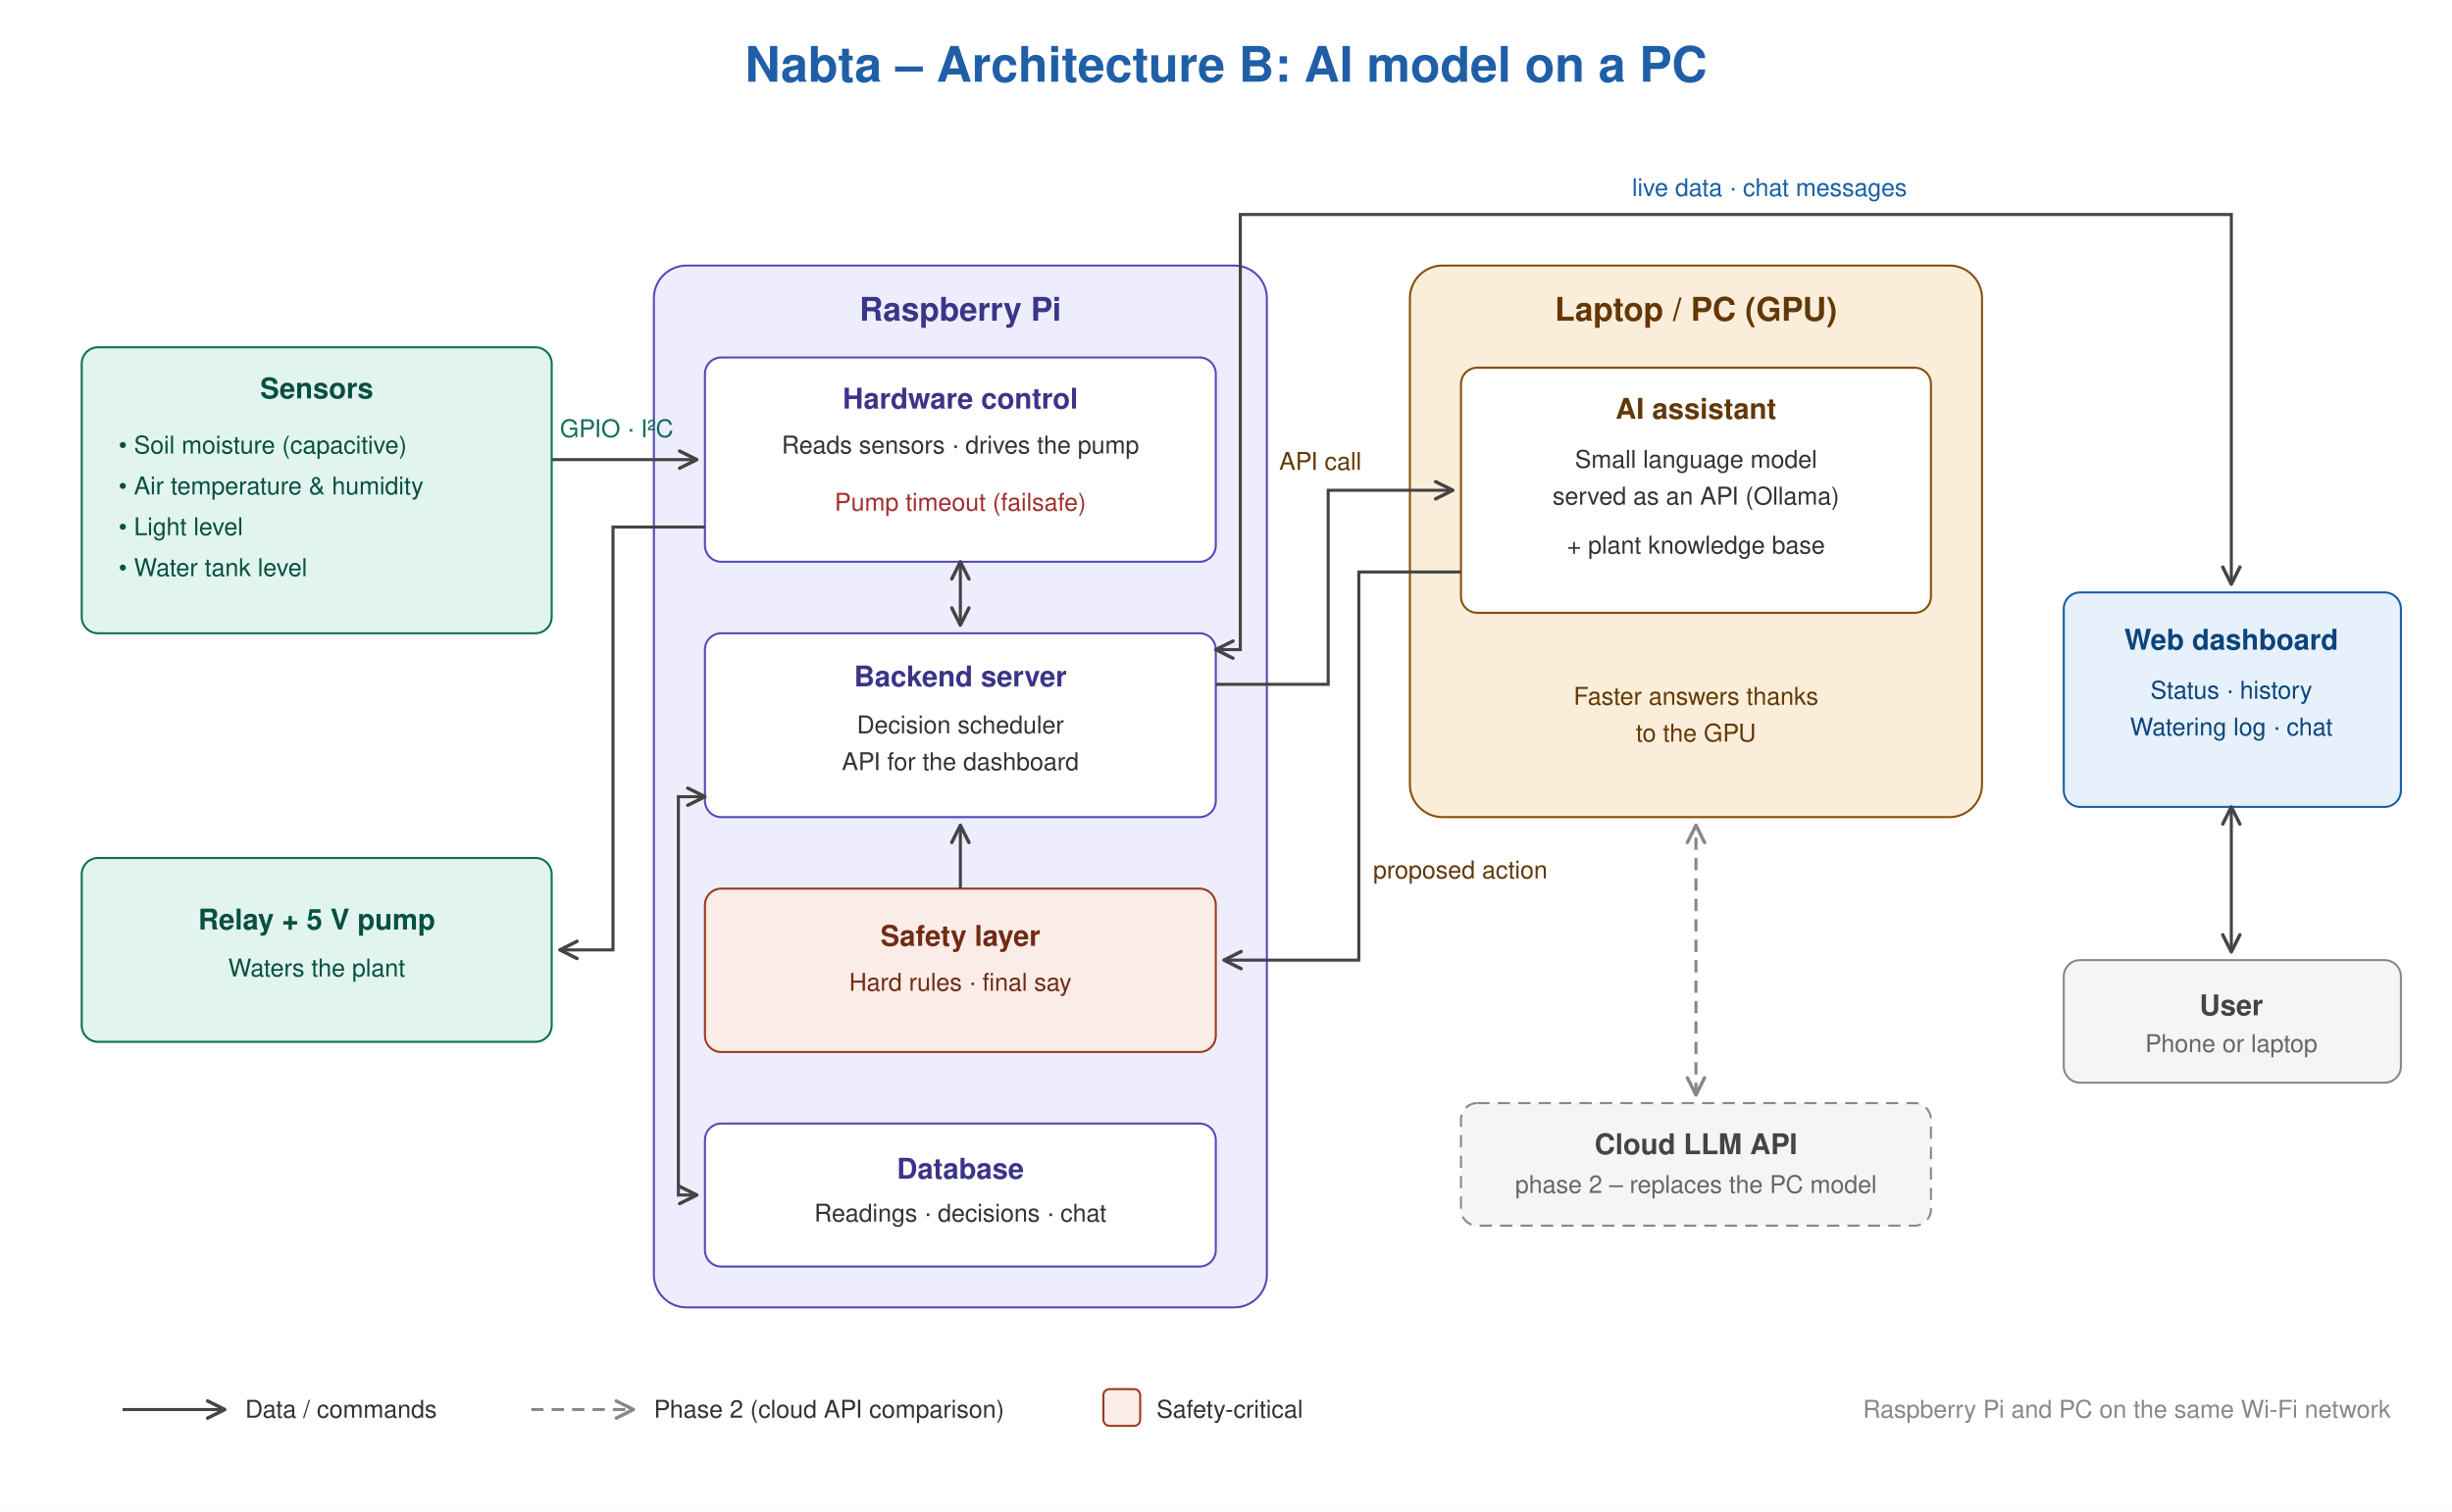
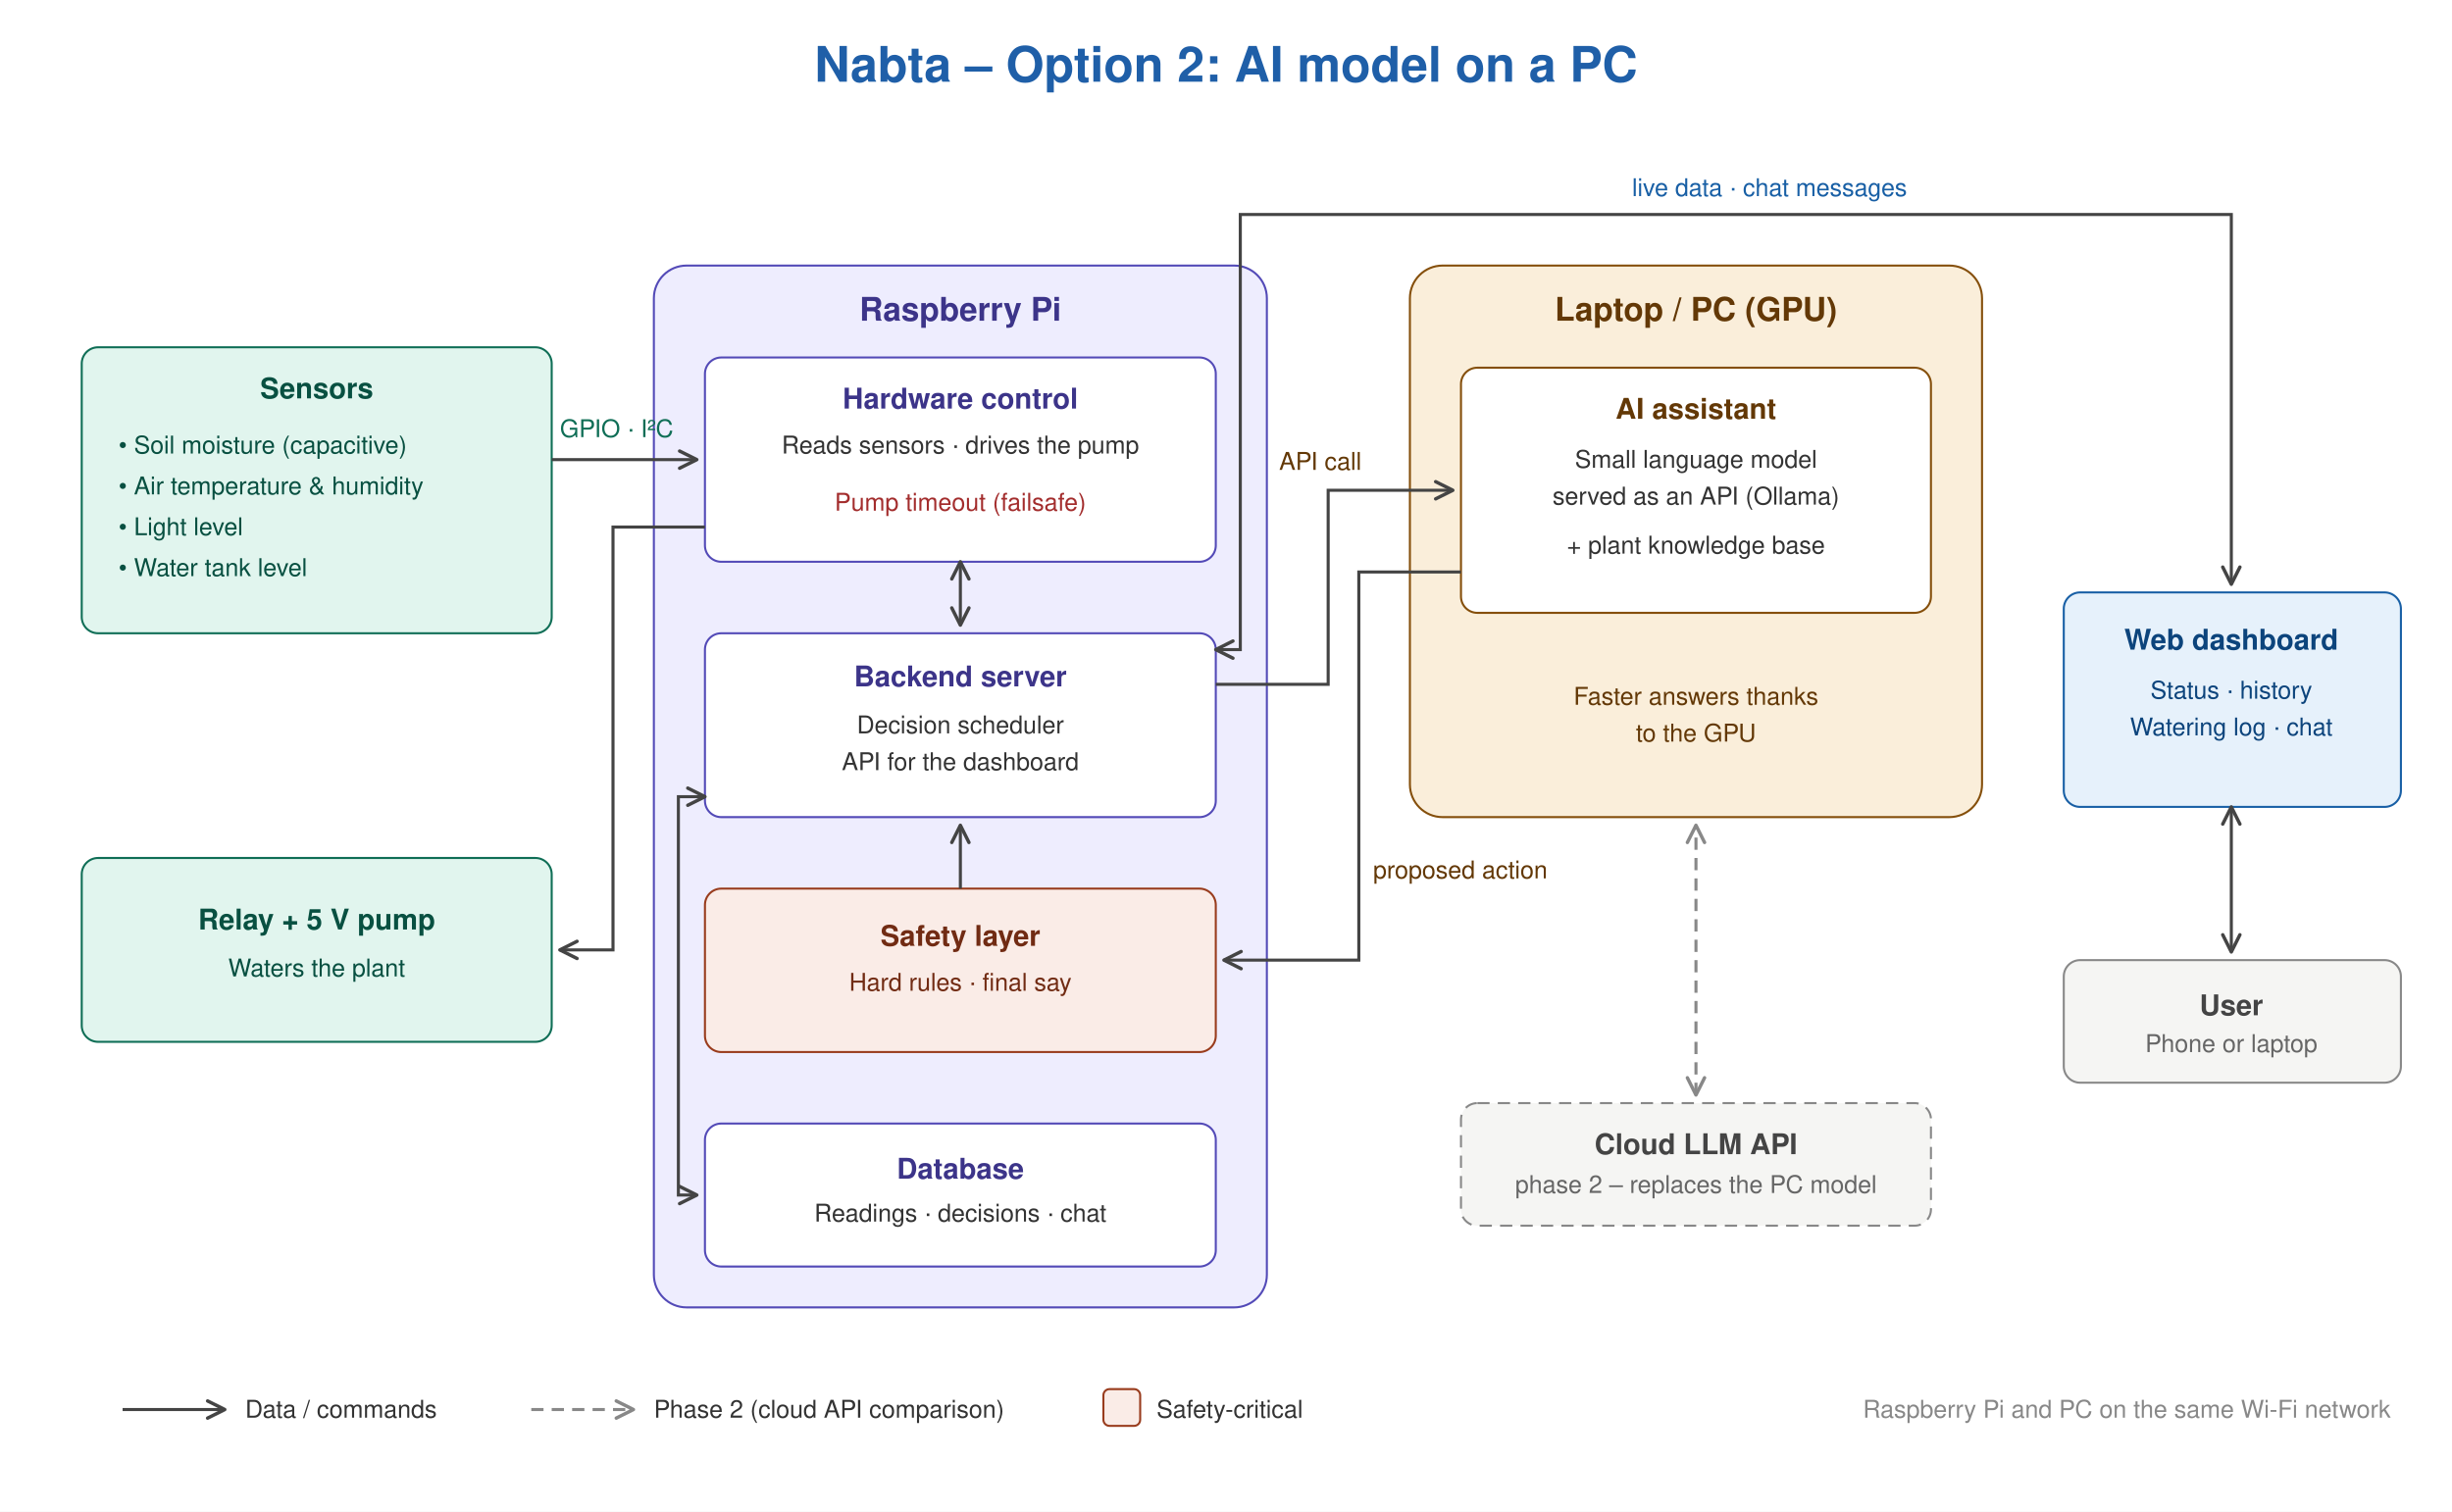
<svg xmlns="http://www.w3.org/2000/svg" viewBox="0 0 1200 740" width="1200" height="740" font-family="Segoe UI, Helvetica, Arial, sans-serif">
  <defs>
    <marker id="a" viewBox="0 0 10 10" refX="9" refY="5" markerWidth="7" markerHeight="7" orient="auto-start-reverse">
      <path d="M1 1L9 5L1 9" fill="none" stroke="#444" stroke-width="1.6" stroke-linecap="round" stroke-linejoin="round" />
    </marker>
    <marker id="ag" viewBox="0 0 10 10" refX="9" refY="5" markerWidth="7" markerHeight="7" orient="auto-start-reverse">
      <path d="M1 1L9 5L1 9" fill="none" stroke="#888" stroke-width="1.6" stroke-linecap="round" stroke-linejoin="round" />
    </marker>
  </defs>
  <rect width="1200" height="740" fill="#ffffff" />
-   <text x="600" y="40" text-anchor="middle" font-size="24" font-weight="600" fill="#1F5FA8">Nabta – Architecture B: AI model on a PC</text>
+   <text x="600" y="40" text-anchor="middle" font-size="24" font-weight="600" fill="#1F5FA8">Nabta – Option 2: AI model on a PC</text>
  <rect x="40" y="170" width="230" height="140" rx="8" fill="#E1F5EE" stroke="#0F6E56" />
  <text x="155" y="195" text-anchor="middle" font-size="14" font-weight="600" fill="#085041">Sensors</text>
  <text x="58" y="222" font-size="12" fill="#085041">• Soil moisture (capacitive)</text>
  <text x="58" y="242" font-size="12" fill="#085041">• Air temperature &amp; humidity</text>
  <text x="58" y="262" font-size="12" fill="#085041">• Light level</text>
  <text x="58" y="282" font-size="12" fill="#085041">• Water tank level</text>
  <rect x="40" y="420" width="230" height="90" rx="8" fill="#E1F5EE" stroke="#0F6E56" />
  <text x="155" y="455" text-anchor="middle" font-size="14" font-weight="600" fill="#085041">Relay + 5 V pump</text>
  <text x="155" y="478" text-anchor="middle" font-size="12" fill="#085041">Waters the plant</text>
  <rect x="320" y="130" width="300" height="510" rx="16" fill="#EEEDFE" stroke="#534AB7" />
  <text x="470" y="157" text-anchor="middle" font-size="16" font-weight="600" fill="#3C3489">Raspberry Pi</text>
  <rect x="345" y="175" width="250" height="100" rx="8" fill="#ffffff" stroke="#534AB7" />
  <text x="470" y="200" text-anchor="middle" font-size="14" font-weight="600" fill="#3C3489">Hardware control</text>
  <text x="470" y="222" text-anchor="middle" font-size="12" fill="#333">Reads sensors · drives the pump</text>
  <text x="470" y="250" text-anchor="middle" font-size="12" fill="#A32D2D">Pump timeout (failsafe)</text>
  <rect x="345" y="310" width="250" height="90" rx="8" fill="#ffffff" stroke="#534AB7" />
  <text x="470" y="336" text-anchor="middle" font-size="14" font-weight="600" fill="#3C3489">Backend server</text>
  <text x="470" y="359" text-anchor="middle" font-size="12" fill="#333">Decision scheduler</text>
  <text x="470" y="377" text-anchor="middle" font-size="12" fill="#333">API for the dashboard</text>
  <rect x="345" y="435" width="250" height="80" rx="8" fill="#FAECE7" stroke="#993C1D" />
  <text x="470" y="463" text-anchor="middle" font-size="14" font-weight="600" fill="#712B13">Safety layer</text>
  <text x="470" y="485" text-anchor="middle" font-size="12" fill="#712B13">Hard rules · final say</text>
  <rect x="345" y="550" width="250" height="70" rx="8" fill="#ffffff" stroke="#534AB7" />
  <text x="470" y="577" text-anchor="middle" font-size="14" font-weight="600" fill="#3C3489">Database</text>
  <text x="470" y="598" text-anchor="middle" font-size="12" fill="#333">Readings · decisions · chat</text>
  <rect x="690" y="130" width="280" height="270" rx="16" fill="#FAEEDA" stroke="#854F0B" />
  <text x="830" y="157" text-anchor="middle" font-size="16" font-weight="600" fill="#633806">Laptop / PC (GPU)</text>
  <rect x="715" y="180" width="230" height="120" rx="8" fill="#ffffff" stroke="#854F0B" />
  <text x="830" y="205" text-anchor="middle" font-size="14" font-weight="600" fill="#633806">AI assistant</text>
  <text x="830" y="229" text-anchor="middle" font-size="12" fill="#333">Small language model</text>
  <text x="830" y="247" text-anchor="middle" font-size="12" fill="#333">served as an API (Ollama)</text>
  <text x="830" y="271" text-anchor="middle" font-size="12" fill="#333">+ plant knowledge base</text>
  <text x="830" y="345" text-anchor="middle" font-size="12" fill="#633806">Faster answers thanks</text>
  <text x="830" y="363" text-anchor="middle" font-size="12" fill="#633806">to the GPU</text>
  <rect x="715" y="540" width="230" height="60" rx="8" fill="#F5F5F3" stroke="#888" stroke-dasharray="6 4" />
  <text x="830" y="565" text-anchor="middle" font-size="14" font-weight="600" fill="#444">Cloud LLM API</text>
  <text x="830" y="584" text-anchor="middle" font-size="12" fill="#666">phase 2 – replaces the PC model</text>
  <line x1="830" y1="536" x2="830" y2="404" stroke="#888" stroke-width="1.5" stroke-dasharray="6 4" marker-start="url(#ag)" marker-end="url(#ag)" />
  <rect x="1010" y="290" width="165" height="105" rx="8" fill="#E6F1FB" stroke="#185FA5" />
  <text x="1092" y="318" text-anchor="middle" font-size="14" font-weight="600" fill="#0C447C">Web dashboard</text>
  <text x="1092" y="342" text-anchor="middle" font-size="12" fill="#0C447C">Status · history</text>
  <text x="1092" y="360" text-anchor="middle" font-size="12" fill="#0C447C">Watering log · chat</text>
  <rect x="1010" y="470" width="165" height="60" rx="8" fill="#F5F5F3" stroke="#888" />
  <text x="1092" y="497" text-anchor="middle" font-size="14" font-weight="600" fill="#444">User</text>
  <text x="1092" y="515" text-anchor="middle" font-size="12" fill="#666">Phone or laptop</text>
  <line x1="270" y1="225" x2="341" y2="225" stroke="#444" stroke-width="1.5" marker-end="url(#a)" />
  <text x="274" y="214" font-size="12" fill="#0F6E56">GPIO · I²C</text>
  <path d="M345 258 L300 258 L300 465 L274 465" fill="none" stroke="#444" stroke-width="1.5" marker-end="url(#a)" />
  <line x1="470" y1="275" x2="470" y2="306" stroke="#444" stroke-width="1.5" marker-start="url(#a)" marker-end="url(#a)" />
  <line x1="470" y1="435" x2="470" y2="404" stroke="#444" stroke-width="1.5" marker-end="url(#a)" />
  <path d="M345 390 L332 390 L332 585 L341 585" fill="none" stroke="#444" stroke-width="1.5" marker-start="url(#a)" marker-end="url(#a)" />
  <path d="M595 335 L650 335 L650 240 L711 240" fill="none" stroke="#444" stroke-width="1.5" marker-end="url(#a)" />
  <text x="626" y="230" font-size="12" fill="#633806">API call</text>
  <path d="M715 280 L665 280 L665 470 L599 470" fill="none" stroke="#444" stroke-width="1.5" marker-end="url(#a)" />
  <text x="672" y="430" font-size="12" fill="#633806">proposed action</text>
  <path d="M595 318 L607 318 L607 105 L1092 105 L1092 286" fill="none" stroke="#444" stroke-width="1.5" marker-start="url(#a)" marker-end="url(#a)" />
  <text x="866" y="96" text-anchor="middle" font-size="12" fill="#185FA5">live data · chat messages</text>
  <line x1="1092" y1="395" x2="1092" y2="466" stroke="#444" stroke-width="1.5" marker-start="url(#a)" marker-end="url(#a)" />
  <line x1="60" y1="690" x2="110" y2="690" stroke="#444" stroke-width="1.5" marker-end="url(#a)" />
  <text x="120" y="694" font-size="12" fill="#333">Data / commands</text>
  <line x1="260" y1="690" x2="310" y2="690" stroke="#888" stroke-width="1.5" stroke-dasharray="6 4" marker-end="url(#ag)" />
  <text x="320" y="694" font-size="12" fill="#333">Phase 2 (cloud API comparison)</text>
  <rect x="540" y="680" width="18" height="18" rx="3" fill="#FAECE7" stroke="#993C1D" />
  <text x="566" y="694" font-size="12" fill="#333">Safety-critical</text>
  <text x="1170" y="694" text-anchor="end" font-size="12" fill="#888">Raspberry Pi and PC on the same Wi-Fi network</text>
</svg>
